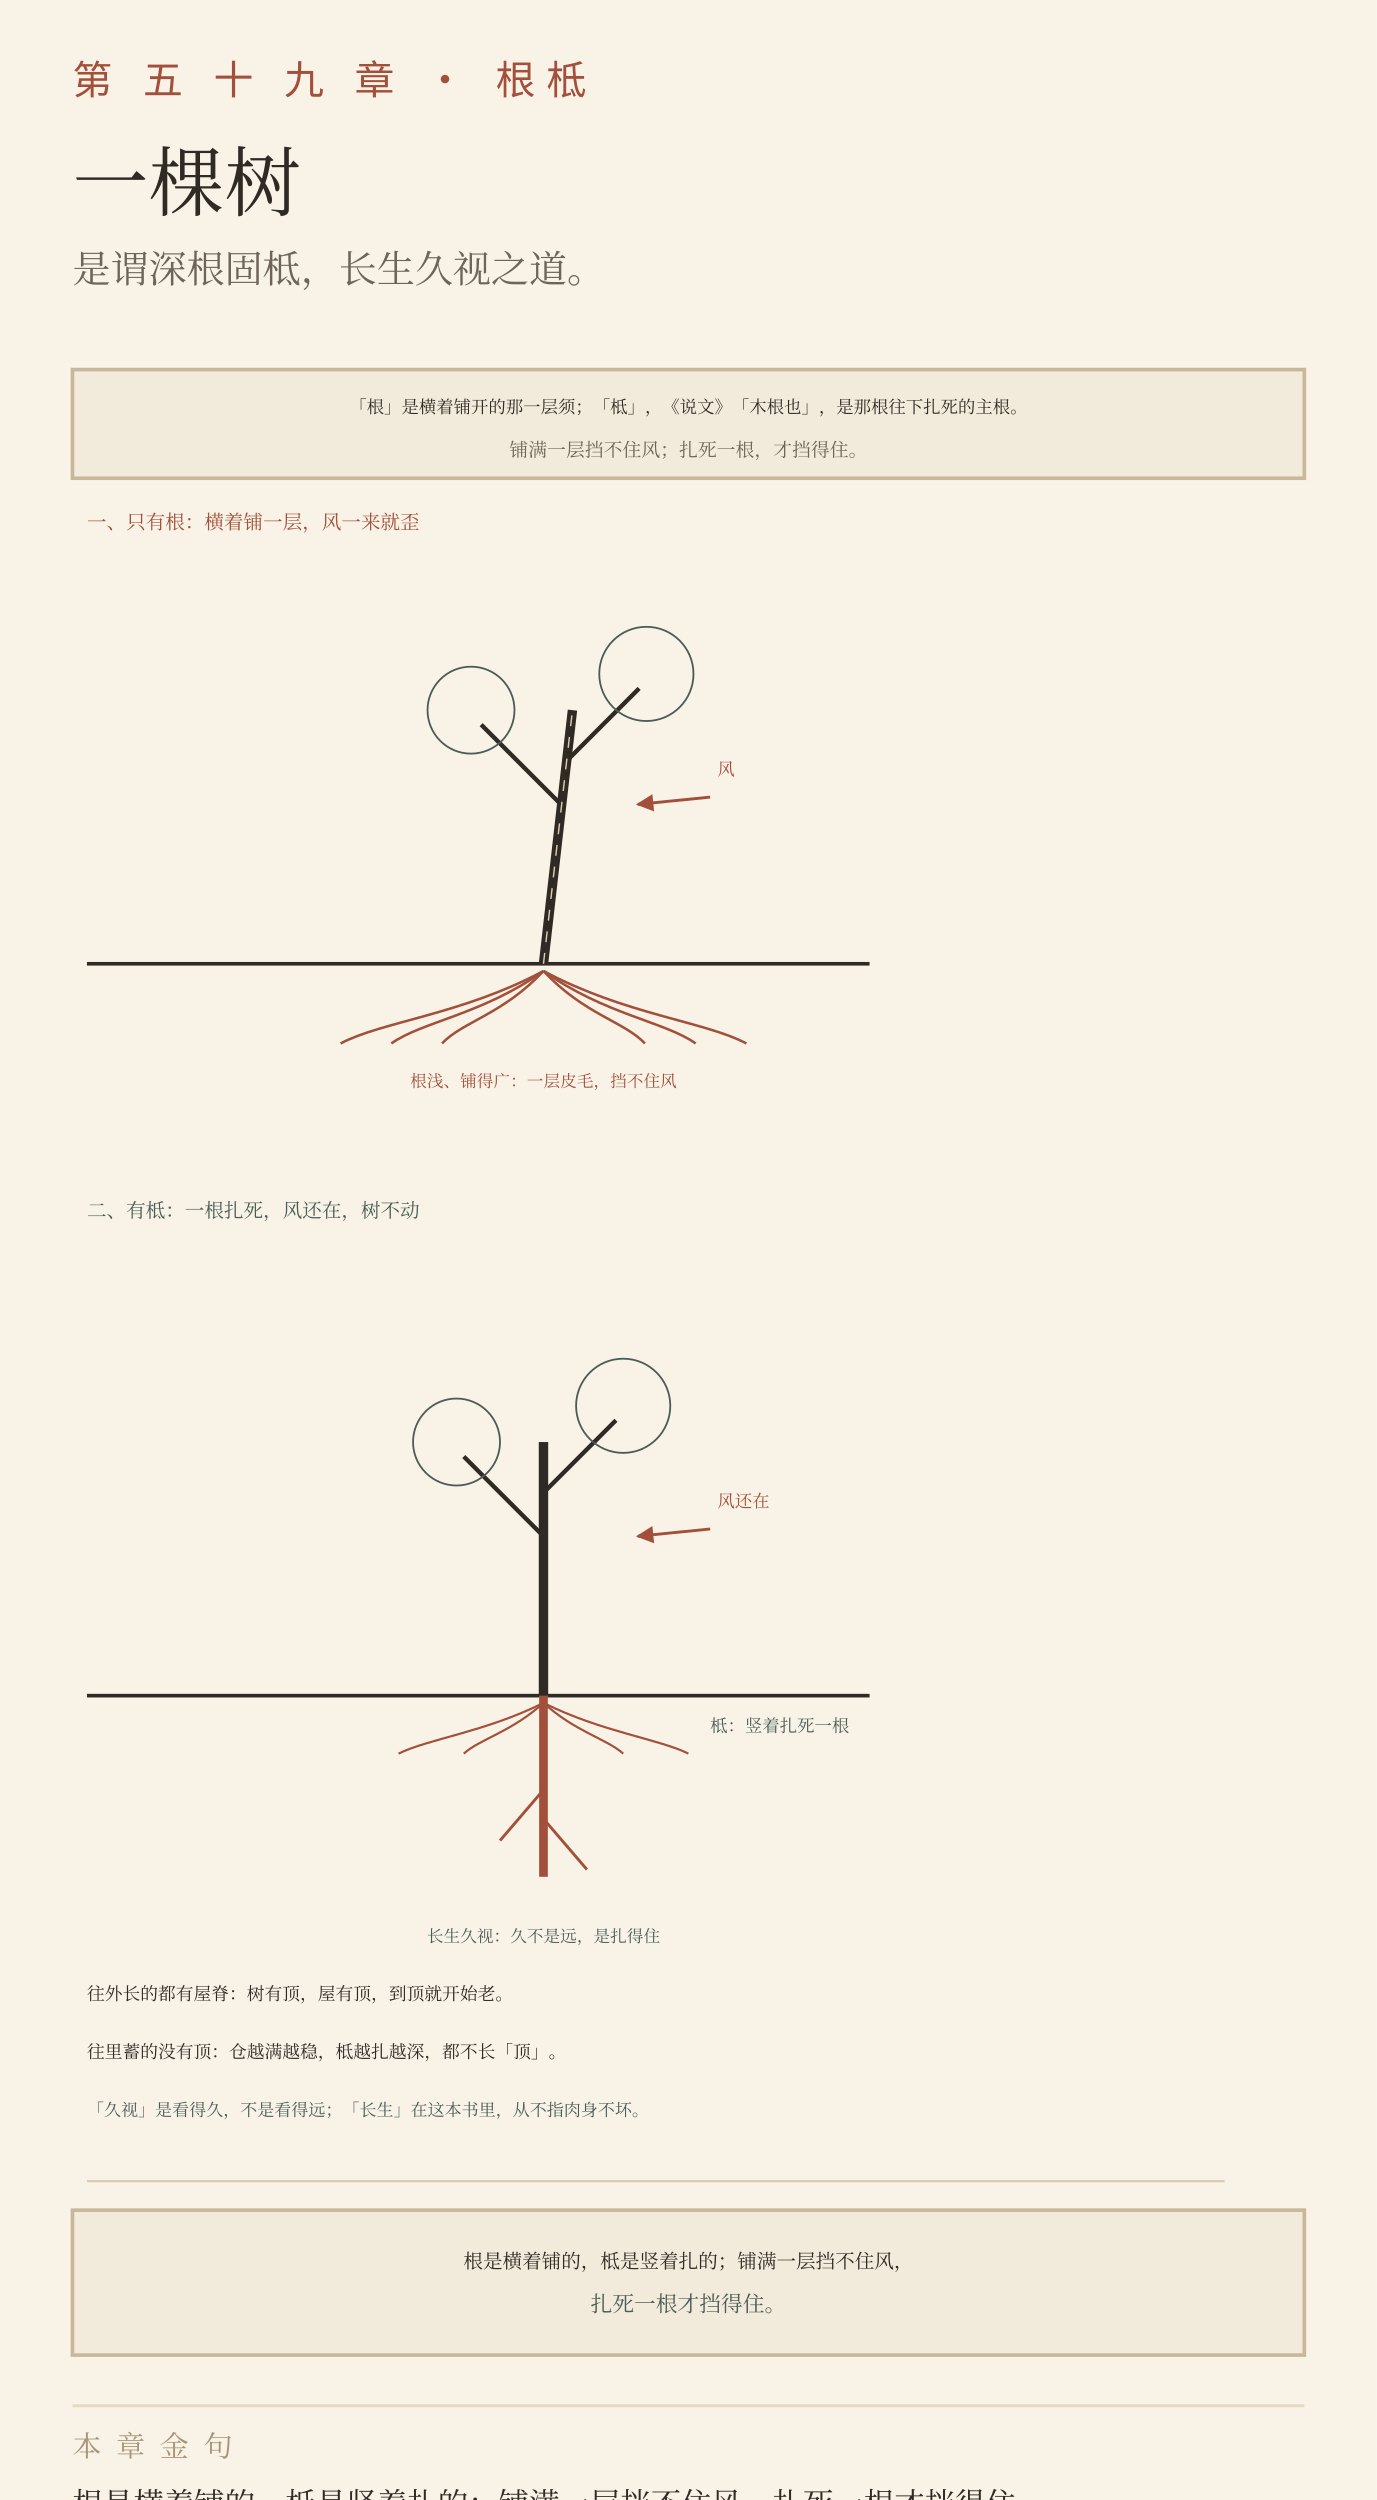
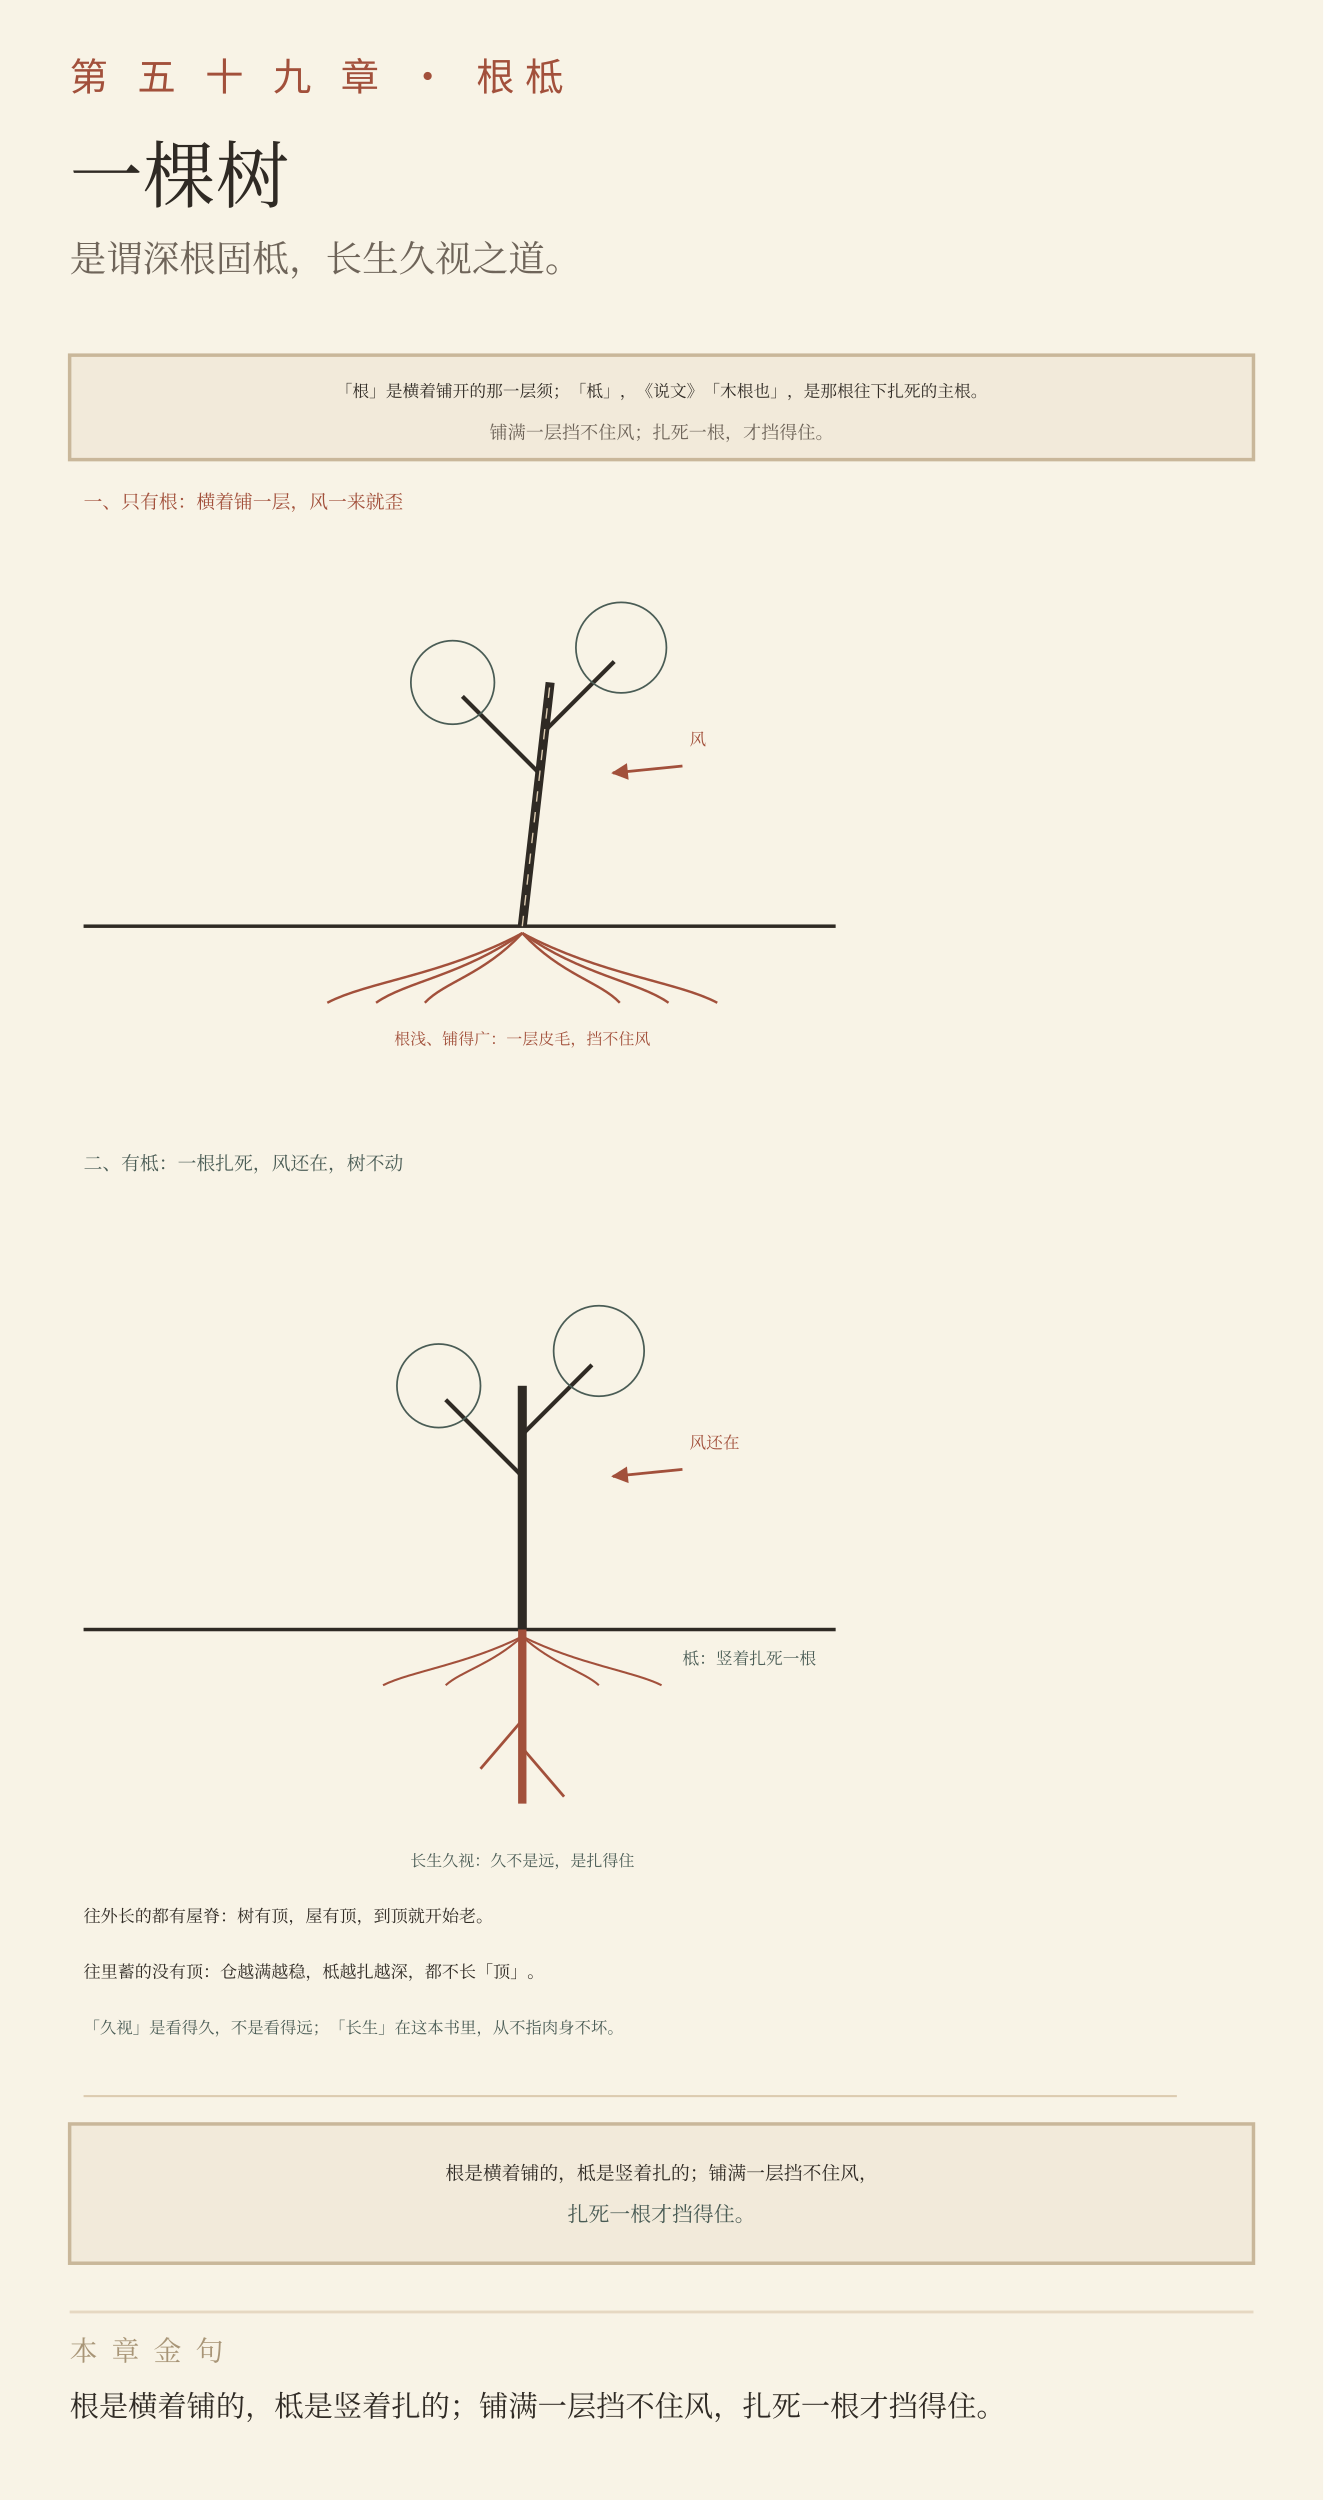
- <svg xmlns="http://www.w3.org/2000/svg" viewBox="0 0 380 690" role="img" aria-label="深根固柢：根是横着铺的，柢是竖着扎的" font-family="'Noto Serif CJK SC','Noto Serif SC','Songti SC',serif">
+ <svg xmlns="http://www.w3.org/2000/svg" viewBox="0 0 380 718" role="img" aria-label="深根固柢：根是横着铺的，柢是竖着扎的" font-family="'Noto Serif CJK SC','Noto Serif SC','Songti SC',serif">
  <defs>
    <marker id="arr" viewBox="0 0 10 10" refX="9" refY="5" markerWidth="6" markerHeight="6" orient="auto">
      <path d="M0 0 L10 5 L0 10 z" fill="#6E6459" />
    </marker>
    <marker id="arr2" viewBox="0 0 10 10" refX="9" refY="5" markerWidth="6" markerHeight="6" orient="auto">
      <path d="M0 0 L10 5 L0 10 z" fill="#4A5C55" />
    </marker>
    <marker id="arrL" viewBox="0 0 10 10" refX="1" refY="5" markerWidth="6" markerHeight="6" orient="auto">
      <path d="M10 0 L0 5 L10 10 z" fill="#4A5C55" />
    </marker>
    <marker id="arrS" viewBox="0 0 10 10" refX="9" refY="5" markerWidth="6" markerHeight="6" orient="auto">
      <path d="M0 0 L10 5 L0 10 z" fill="#A2503B" />
    </marker>
  </defs>
-   <rect x="0" y="0" width="380" height="690" fill="#F8F3E6" />
+   <rect x="0" y="0" width="380" height="718" fill="#F8F3E6" />
  <text x="20" y="26" font-size="11" fill="#A2503B" font-family="'Noto Sans CJK SC','Noto Sans SC',sans-serif" letter-spacing="3">第 五 十 九 章 · 根柢</text>
  <text x="20" y="58" font-size="21" fill="#2F2A24">一棵树</text>
  <text x="20" y="78" font-size="10.5" fill="#6E6459">是谓深根固柢，长生久视之道。</text>
  <rect x="20" y="102" width="340" height="30" fill="#F2EADA" stroke="#C9B79A" stroke-width="1.0" />
  <text x="190" y="114" font-size="4.8" fill="#2F2A24" text-anchor="middle">「根」是横着铺开的那一层须；「柢」，《说文》「木根也」，是那根往下扎死的主根。</text>
  <text x="190" y="126" font-size="5.2" fill="#6E6459" text-anchor="middle">铺满一层挡不住风；扎死一根，才挡得住。</text>
  <text x="24" y="146" font-size="5.4" fill="#A2503B">一、只有根：横着铺一层，风一来就歪</text>
  <line x1="24" y1="266" x2="240" y2="266" stroke="#2F2A24" stroke-width="1" />
  <line x1="150" y1="266" x2="158" y2="196" stroke="#2F2A24" stroke-width="2.6" />
  <line x1="154.8" y1="222" x2="132.8" y2="200" stroke="#2F2A24" stroke-width="1.2" />
  <line x1="156.4" y1="210" x2="176.4" y2="190" stroke="#2F2A24" stroke-width="1.2" />
  <circle cx="130.0" cy="196" r="12" fill="none" stroke="#4A5C55" stroke-width="0.5" />
  <circle cx="178.4" cy="186" r="13" fill="none" stroke="#4A5C55" stroke-width="0.5" />
  <path d="M150,268 C127.6,280 105.2,282 94,288" fill="none" stroke="#A2503B" stroke-width="0.7" />
  <path d="M150,268 C133.2,280 116.4,282 108,288" fill="none" stroke="#A2503B" stroke-width="0.7" />
  <path d="M150,268 C138.8,280 127.6,282 122,288" fill="none" stroke="#A2503B" stroke-width="0.7" />
  <path d="M150,268 C161.2,280 172.4,282 178,288" fill="none" stroke="#A2503B" stroke-width="0.7" />
  <path d="M150,268 C166.8,280 183.6,282 192,288" fill="none" stroke="#A2503B" stroke-width="0.7" />
  <path d="M150,268 C172.4,280 194.8,282 206,288" fill="none" stroke="#A2503B" stroke-width="0.7" />
  <line x1="150" y1="266" x2="158" y2="196" stroke="#DCCBB0" stroke-width="0.4" stroke-dasharray="3 3" />
  <line x1="196" y1="220" x2="176" y2="222" stroke="#A2503B" stroke-width="0.8" marker-end="url(#arrS)" />
  <text x="198" y="214" font-size="4.8" fill="#A2503B">风</text>
  <text x="150" y="300" font-size="4.6" fill="#A2503B" text-anchor="middle">根浅、铺得广：一层皮毛，挡不住风</text>
  <text x="24" y="336" font-size="5.4" fill="#4A5C55">二、有柢：一根扎死，风还在，树不动</text>
  <line x1="24" y1="468" x2="240" y2="468" stroke="#2F2A24" stroke-width="1" />
  <line x1="150" y1="468" x2="150" y2="398" stroke="#2F2A24" stroke-width="2.6" />
  <line x1="150.0" y1="424" x2="128.0" y2="402" stroke="#2F2A24" stroke-width="1.2" />
  <line x1="150.0" y1="412" x2="170.0" y2="392" stroke="#2F2A24" stroke-width="1.2" />
  <circle cx="126.0" cy="398" r="12" fill="none" stroke="#4A5C55" stroke-width="0.5" />
  <circle cx="172.0" cy="388" r="13" fill="none" stroke="#4A5C55" stroke-width="0.5" />
  <path d="M150,470 C134.0,478 118.0,480 110,484" fill="none" stroke="#A2503B" stroke-width="0.6" />
  <path d="M150,470 C141.2,478 132.4,480 128,484" fill="none" stroke="#A2503B" stroke-width="0.6" />
  <path d="M150,470 C158.8,478 167.6,480 172,484" fill="none" stroke="#A2503B" stroke-width="0.6" />
  <path d="M150,470 C166.0,478 182.0,480 190,484" fill="none" stroke="#A2503B" stroke-width="0.6" />
  <line x1="150" y1="468" x2="150" y2="518" stroke="#A2503B" stroke-width="2.4" />
  <line x1="150" y1="494" x2="138" y2="508" stroke="#A2503B" stroke-width="0.8" />
  <line x1="150" y1="502" x2="162" y2="516" stroke="#A2503B" stroke-width="0.8" />
  <line x1="196" y1="422" x2="176" y2="424" stroke="#A2503B" stroke-width="0.8" marker-end="url(#arrS)" />
  <text x="198" y="416" font-size="4.8" fill="#A2503B">风还在</text>
  <text x="196" y="478" font-size="4.8" fill="#4A5C55">柢：竖着扎死一根</text>
  <text x="150" y="536" font-size="4.6" fill="#4A5C55" text-anchor="middle">长生久视：久不是远，是扎得住</text>
  <text x="24" y="552" font-size="4.9" fill="#2F2A24">往外长的都有屋脊：树有顶，屋有顶，到顶就开始老。</text>
  <text x="24" y="568" font-size="4.9" fill="#2F2A24">往里蓄的没有顶：仓越满越稳，柢越扎越深，都不长「顶」。</text>
  <text x="24" y="584" font-size="4.7" fill="#4A5C55">「久视」是看得久，不是看得远；「长生」在这本书里，从不指肉身不坏。</text>
  <line x1="24" y1="602" x2="338" y2="602" stroke="#DCCBB0" stroke-width="0.6" />
  <rect x="20" y="610" width="340" height="40" fill="#F2EADA" stroke="#C9B79A" stroke-width="1.0" />
  <text x="190" y="626" font-size="5.4" fill="#2F2A24" text-anchor="middle">根是横着铺的，柢是竖着扎的；铺满一层挡不住风，</text>
  <text x="190" y="638" font-size="6.0" fill="#4A5C55" text-anchor="middle">扎死一根才挡得住。</text>
  <line x1="20" y1="664" x2="360" y2="664" stroke="#E6D8C2" stroke-width="0.8" />
  <text x="20" y="678" font-size="8.0" fill="#A89577" letter-spacing="1">本 章 金 句</text>
  <text x="20" y="694" font-size="8.4" fill="#2F2A24">根是横着铺的，柢是竖着扎的；铺满一层挡不住风，扎死一根才挡得住。</text>
</svg>
